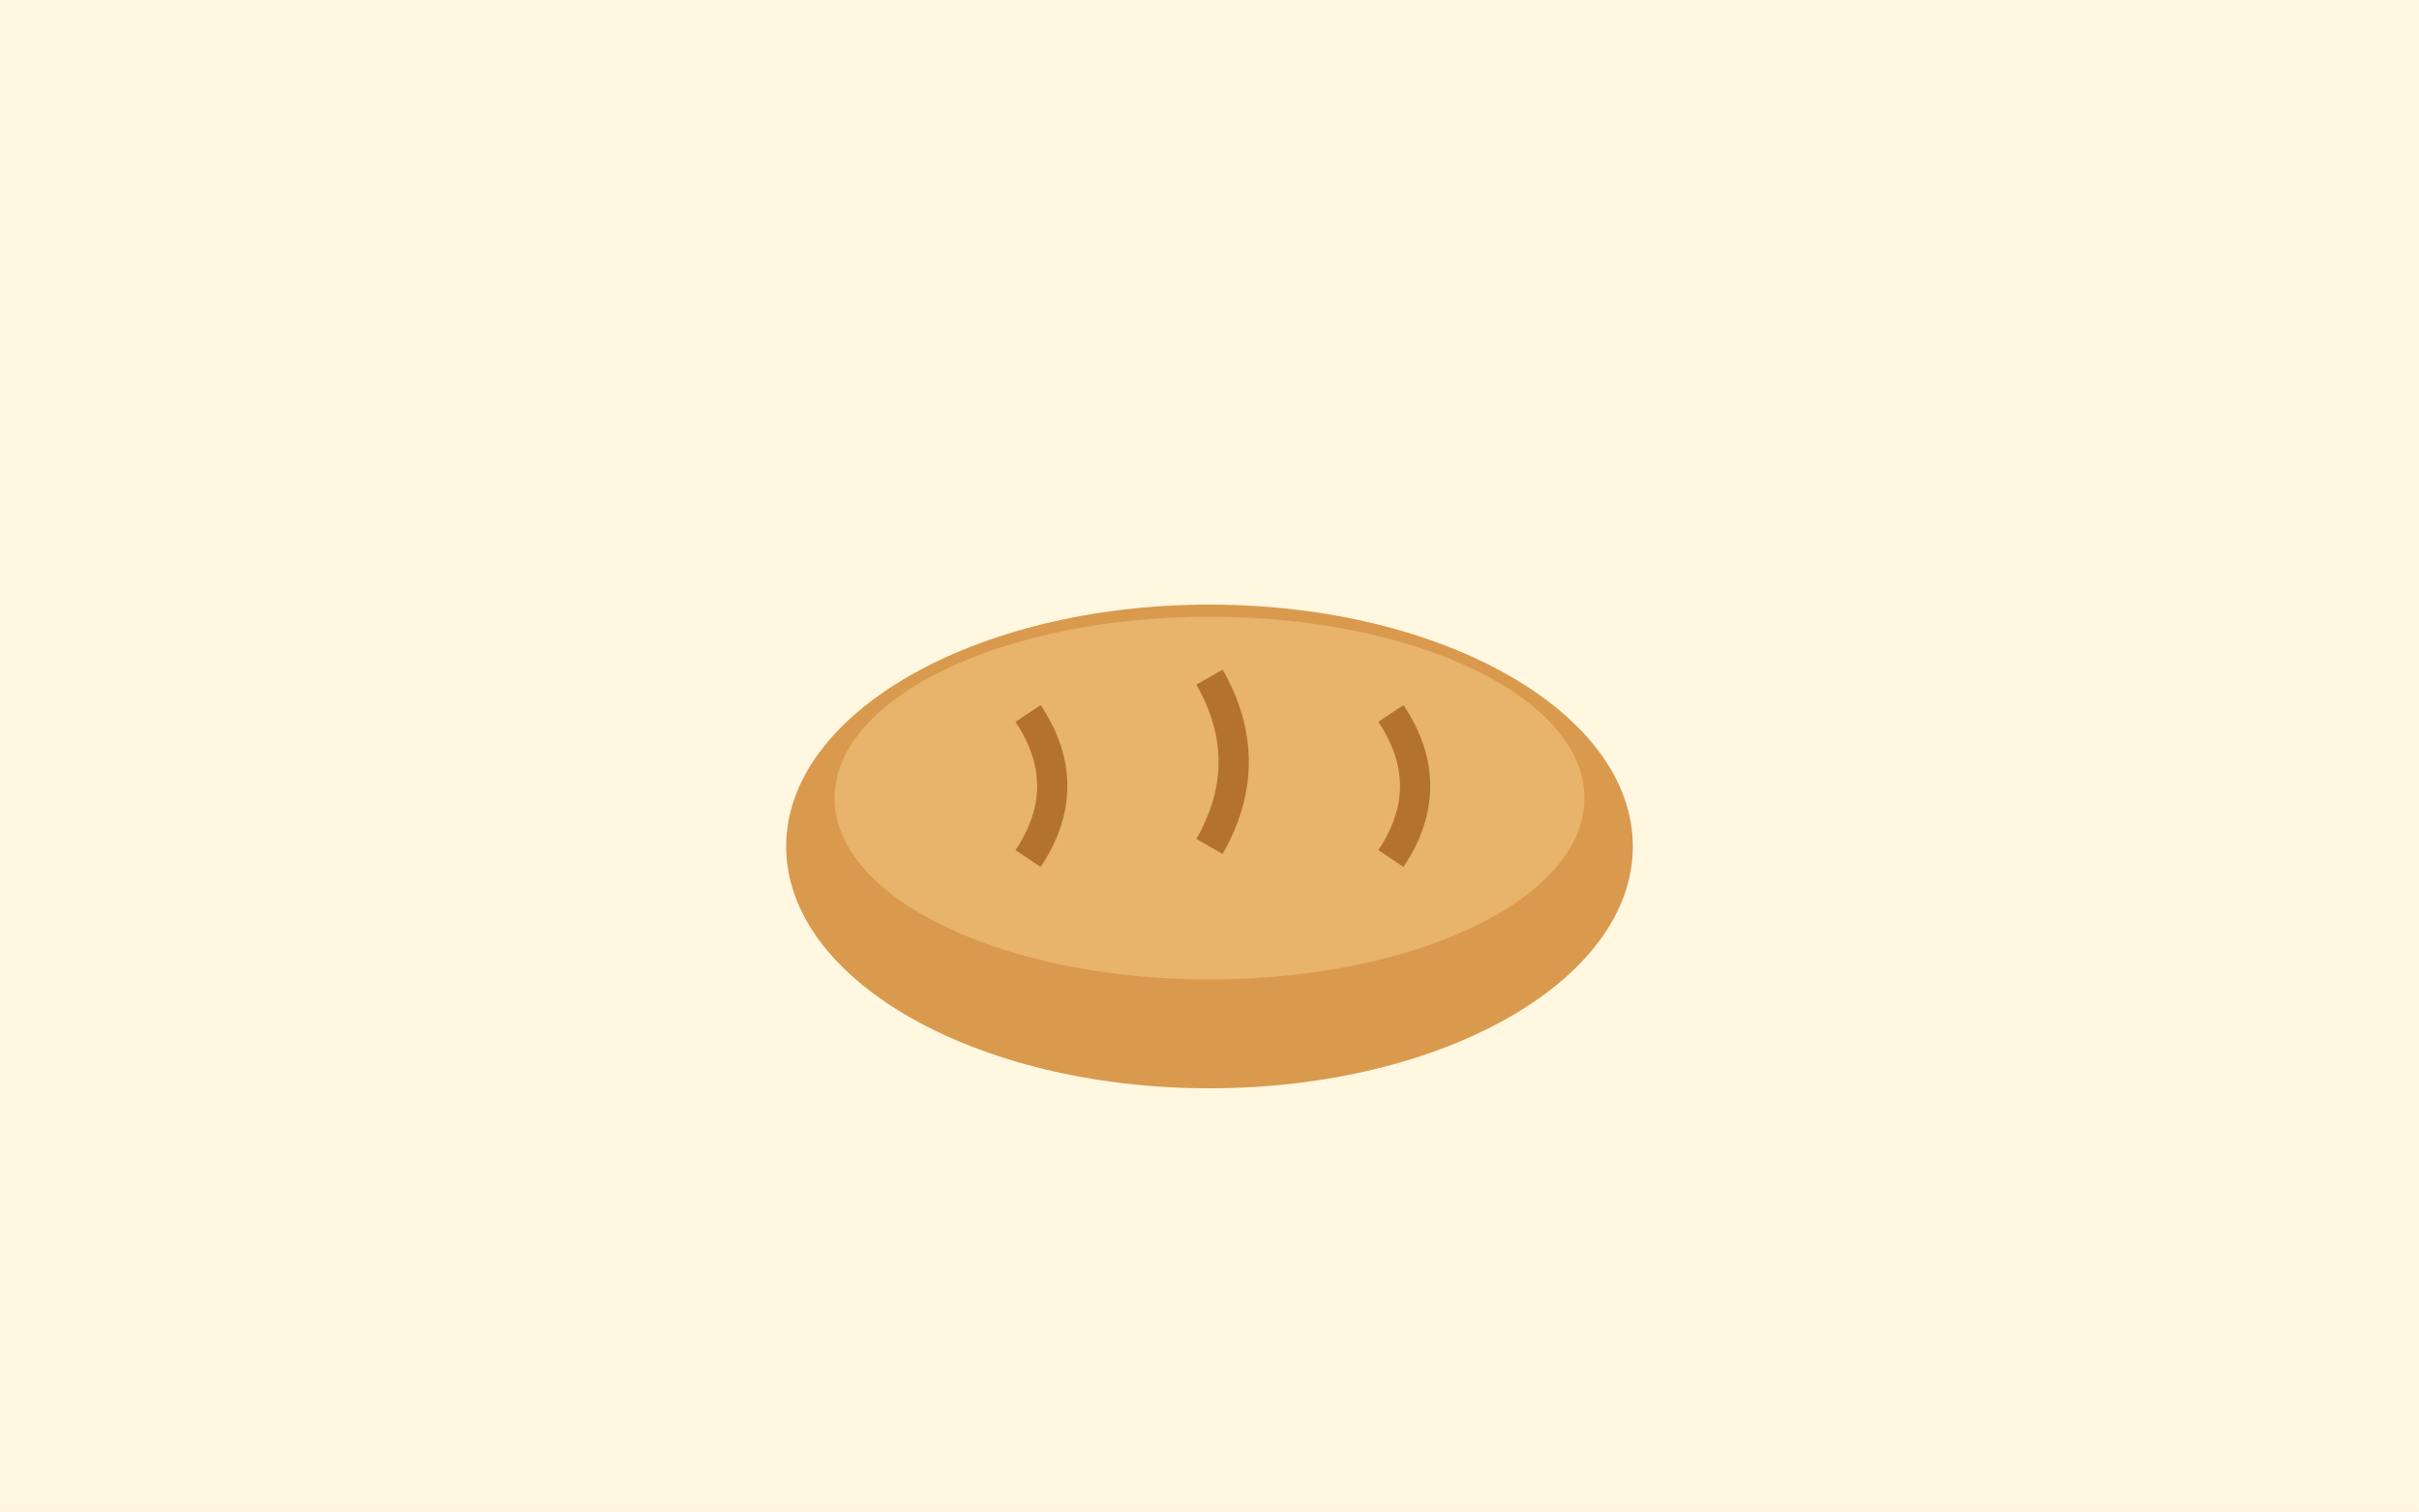
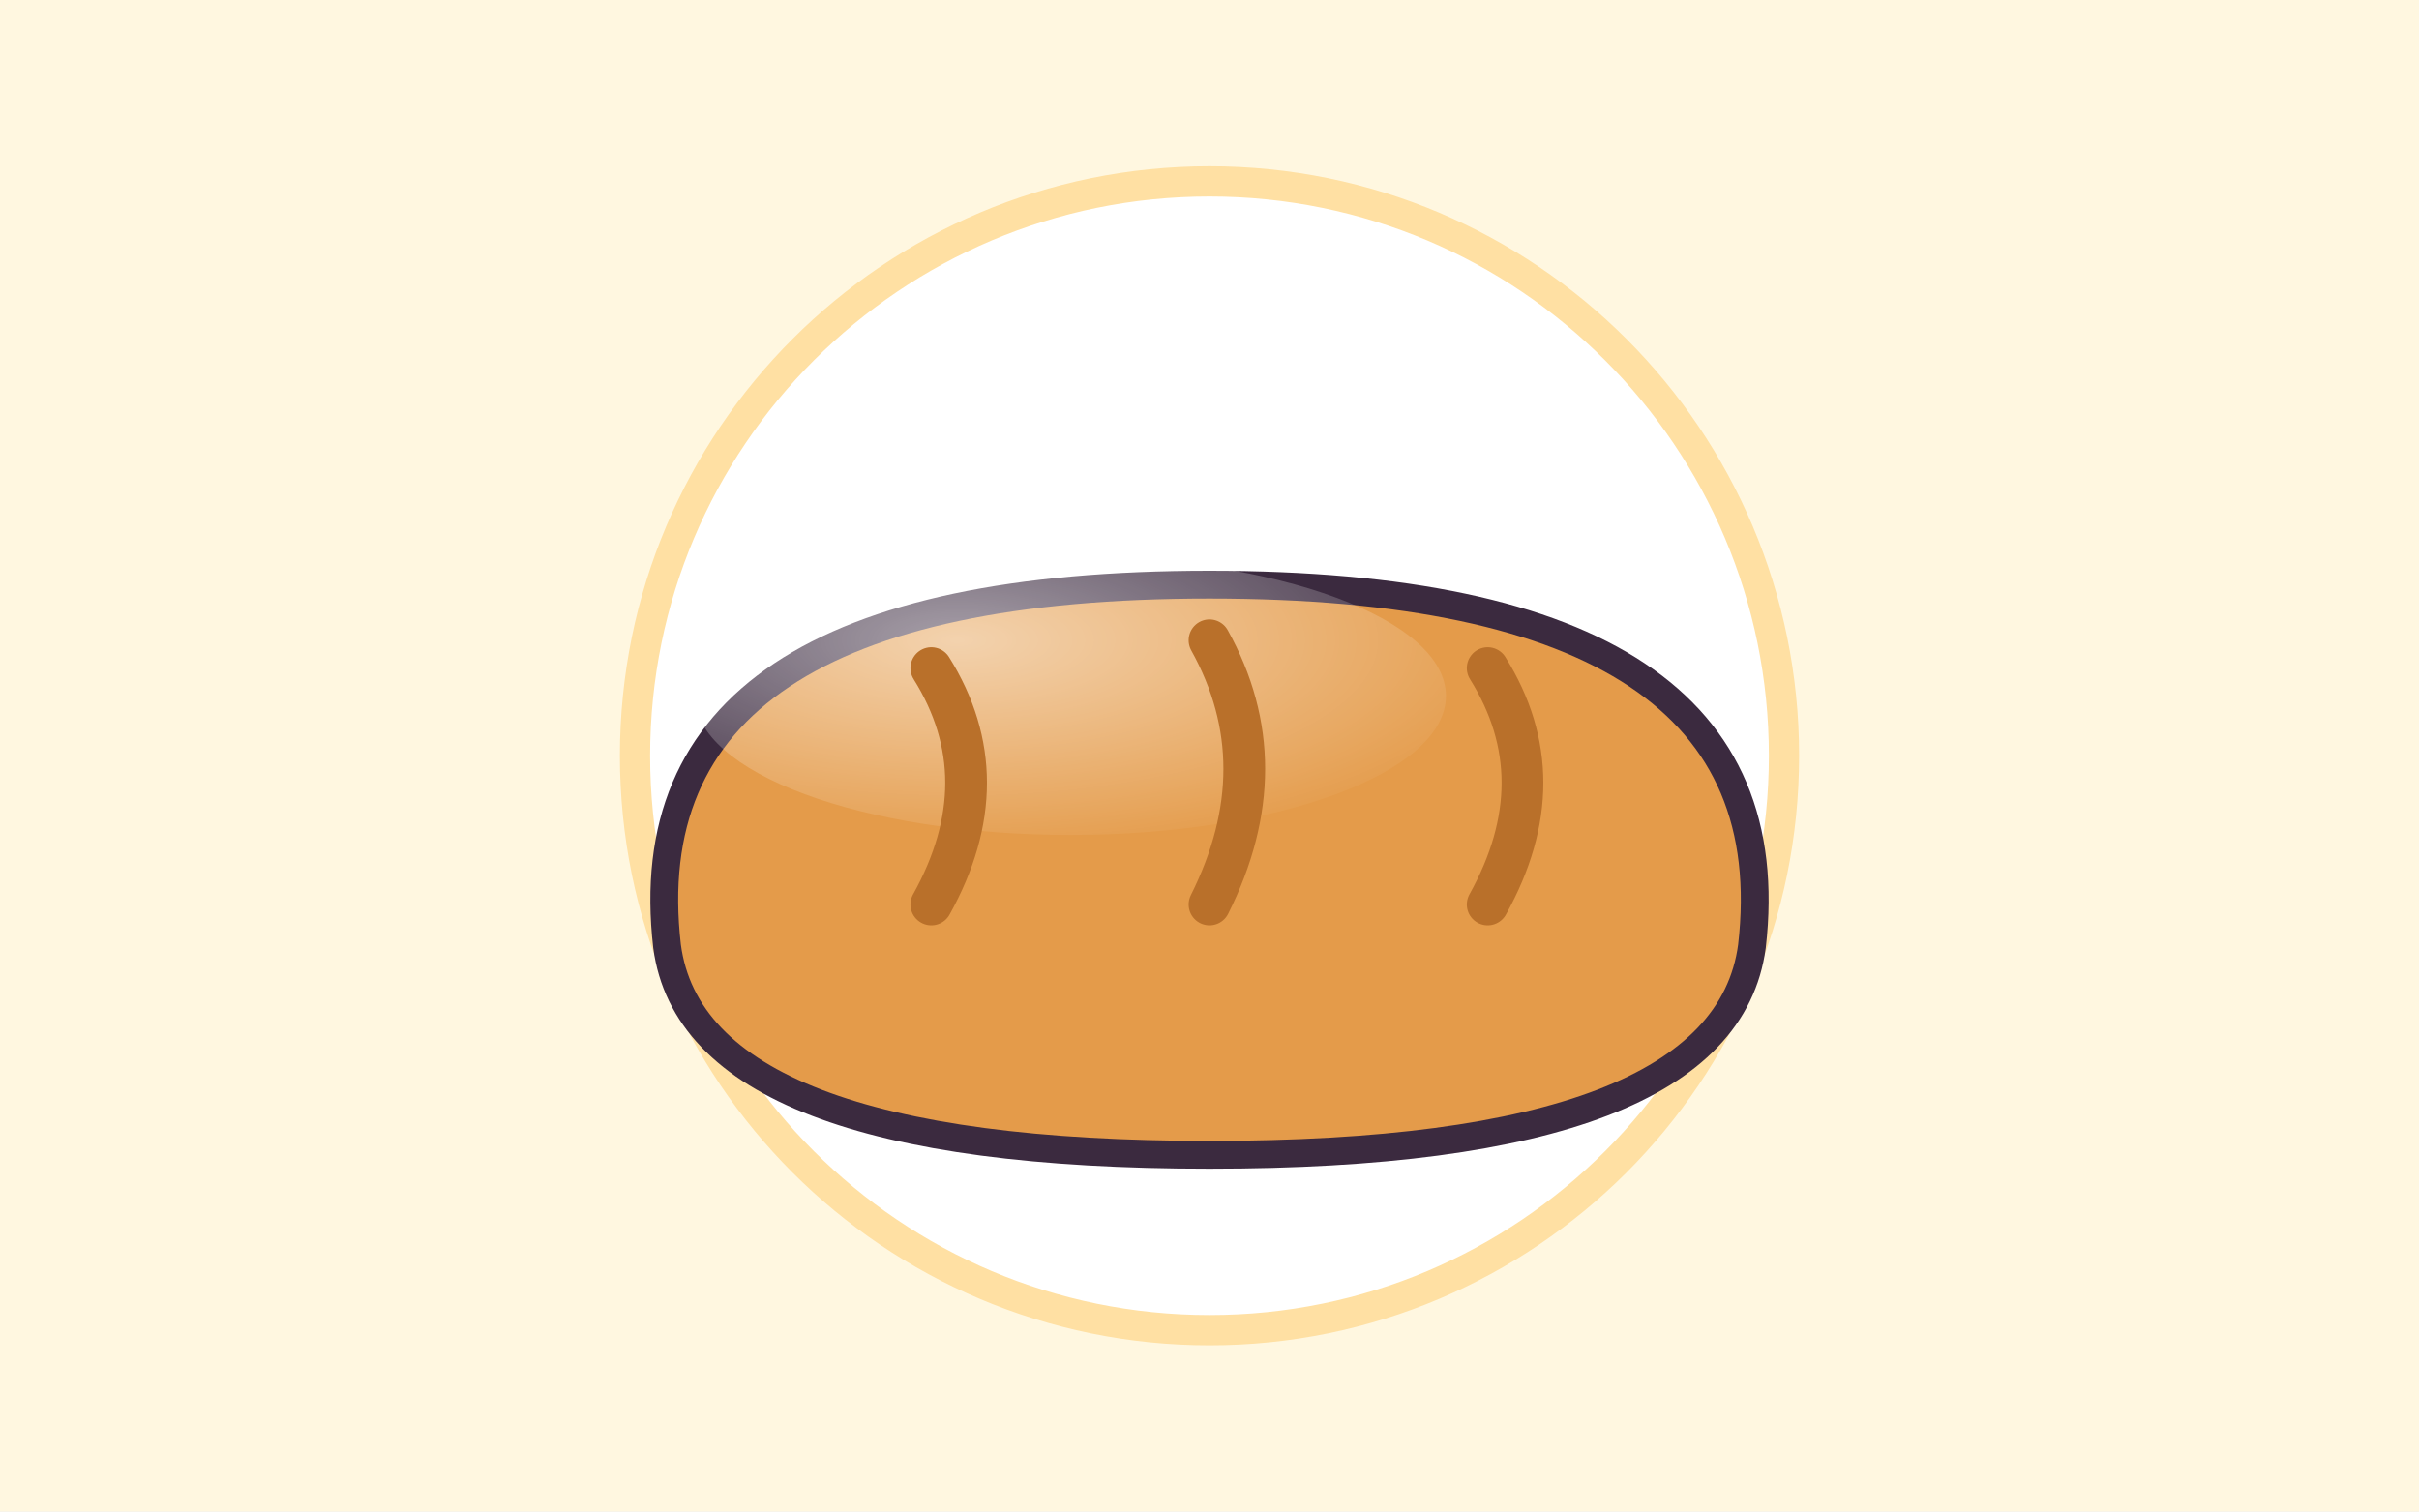
- <svg xmlns="http://www.w3.org/2000/svg" viewBox="0 0 800 500">
+ <svg xmlns="http://www.w3.org/2000/svg" width="800" height="500" viewBox="0 0 800 500">
+   <defs>
+     <linearGradient id="sky" x1="0" y1="0" x2="0" y2="1">
+       <stop offset="0" stop-color="#7fd0ff" />
+       <stop offset="1" stop-color="#e6f7ff" />
+     </linearGradient>
+     <linearGradient id="skyW" x1="0" y1="0" x2="0" y2="1">
+       <stop offset="0" stop-color="#a8e0b6" />
+       <stop offset="1" stop-color="#eaf8d8" />
+     </linearGradient>
+     <linearGradient id="skyE" x1="0" y1="0" x2="0" y2="1">
+       <stop offset="0" stop-color="#ffb88c" />
+       <stop offset="1" stop-color="#ffe9a8" />
+     </linearGradient>
+     <linearGradient id="hill1" x1="0" y1="0" x2="0" y2="1">
+       <stop offset="0" stop-color="#9be36b" />
+       <stop offset="1" stop-color="#5cbf4a" />
+     </linearGradient>
+     <linearGradient id="hill2" x1="0" y1="0" x2="0" y2="1">
+       <stop offset="0" stop-color="#7fd15a" />
+       <stop offset="1" stop-color="#3fa84a" />
+     </linearGradient>
+     <linearGradient id="hillFar" x1="0" y1="0" x2="0" y2="1">
+       <stop offset="0" stop-color="#b9ecb0" />
+       <stop offset="1" stop-color="#8fd69a" />
+     </linearGradient>
+     <radialGradient id="sunG">
+       <stop offset="0" stop-color="#fff6b0" />
+       <stop offset="1" stop-color="#ffd23f" />
+     </radialGradient>
+     <radialGradient id="shine" cx=".35" cy=".3" r=".8">
+       <stop offset="0" stop-color="#fff" stop-opacity=".55" />
+       <stop offset="1" stop-color="#fff" stop-opacity="0" />
+     </radialGradient>
+   </defs>
  <rect width="800" height="500" fill="#fff7e0" />
-   <g transform="translate(400 280) scale(2)">
-     <ellipse cx="0" cy="0" rx="70" ry="40" fill="#d99a4e" />
-     <ellipse cx="0" cy="-8" rx="62" ry="30" fill="#e8b36b" />
-     <path d="M-30 -22 q8 12 0 24 M0 -28 q8 14 0 28 M30 -22 q8 12 0 24" stroke="#b4722f" stroke-width="5" fill="none" />
+   <circle cx="400" cy="250" r="190" fill="#fff" stroke="#ffe0a3" stroke-width="10" />
+   <g transform="translate(400 290) scale(2.3)">
+     <path d="M-78 10 q-6 -52 78 -52 q84 0 78 52 q-4 30 -78 30 q-74 0 -78 -30z" fill="#e49b4a" stroke="#3b2a3f" stroke-width="4" stroke-linejoin="round" stroke-linecap="round" />
+     <ellipse cx="-20" cy="-26" rx="54" ry="20" fill="url(#shine)" />
+     <path d="M-40 -30 q10 16 0 34 M0 -34 q10 18 0 38 M40 -30 q10 16 0 34" stroke="#b9702a" stroke-width="6" fill="none" stroke-linecap="round" />
  </g>
</svg>
